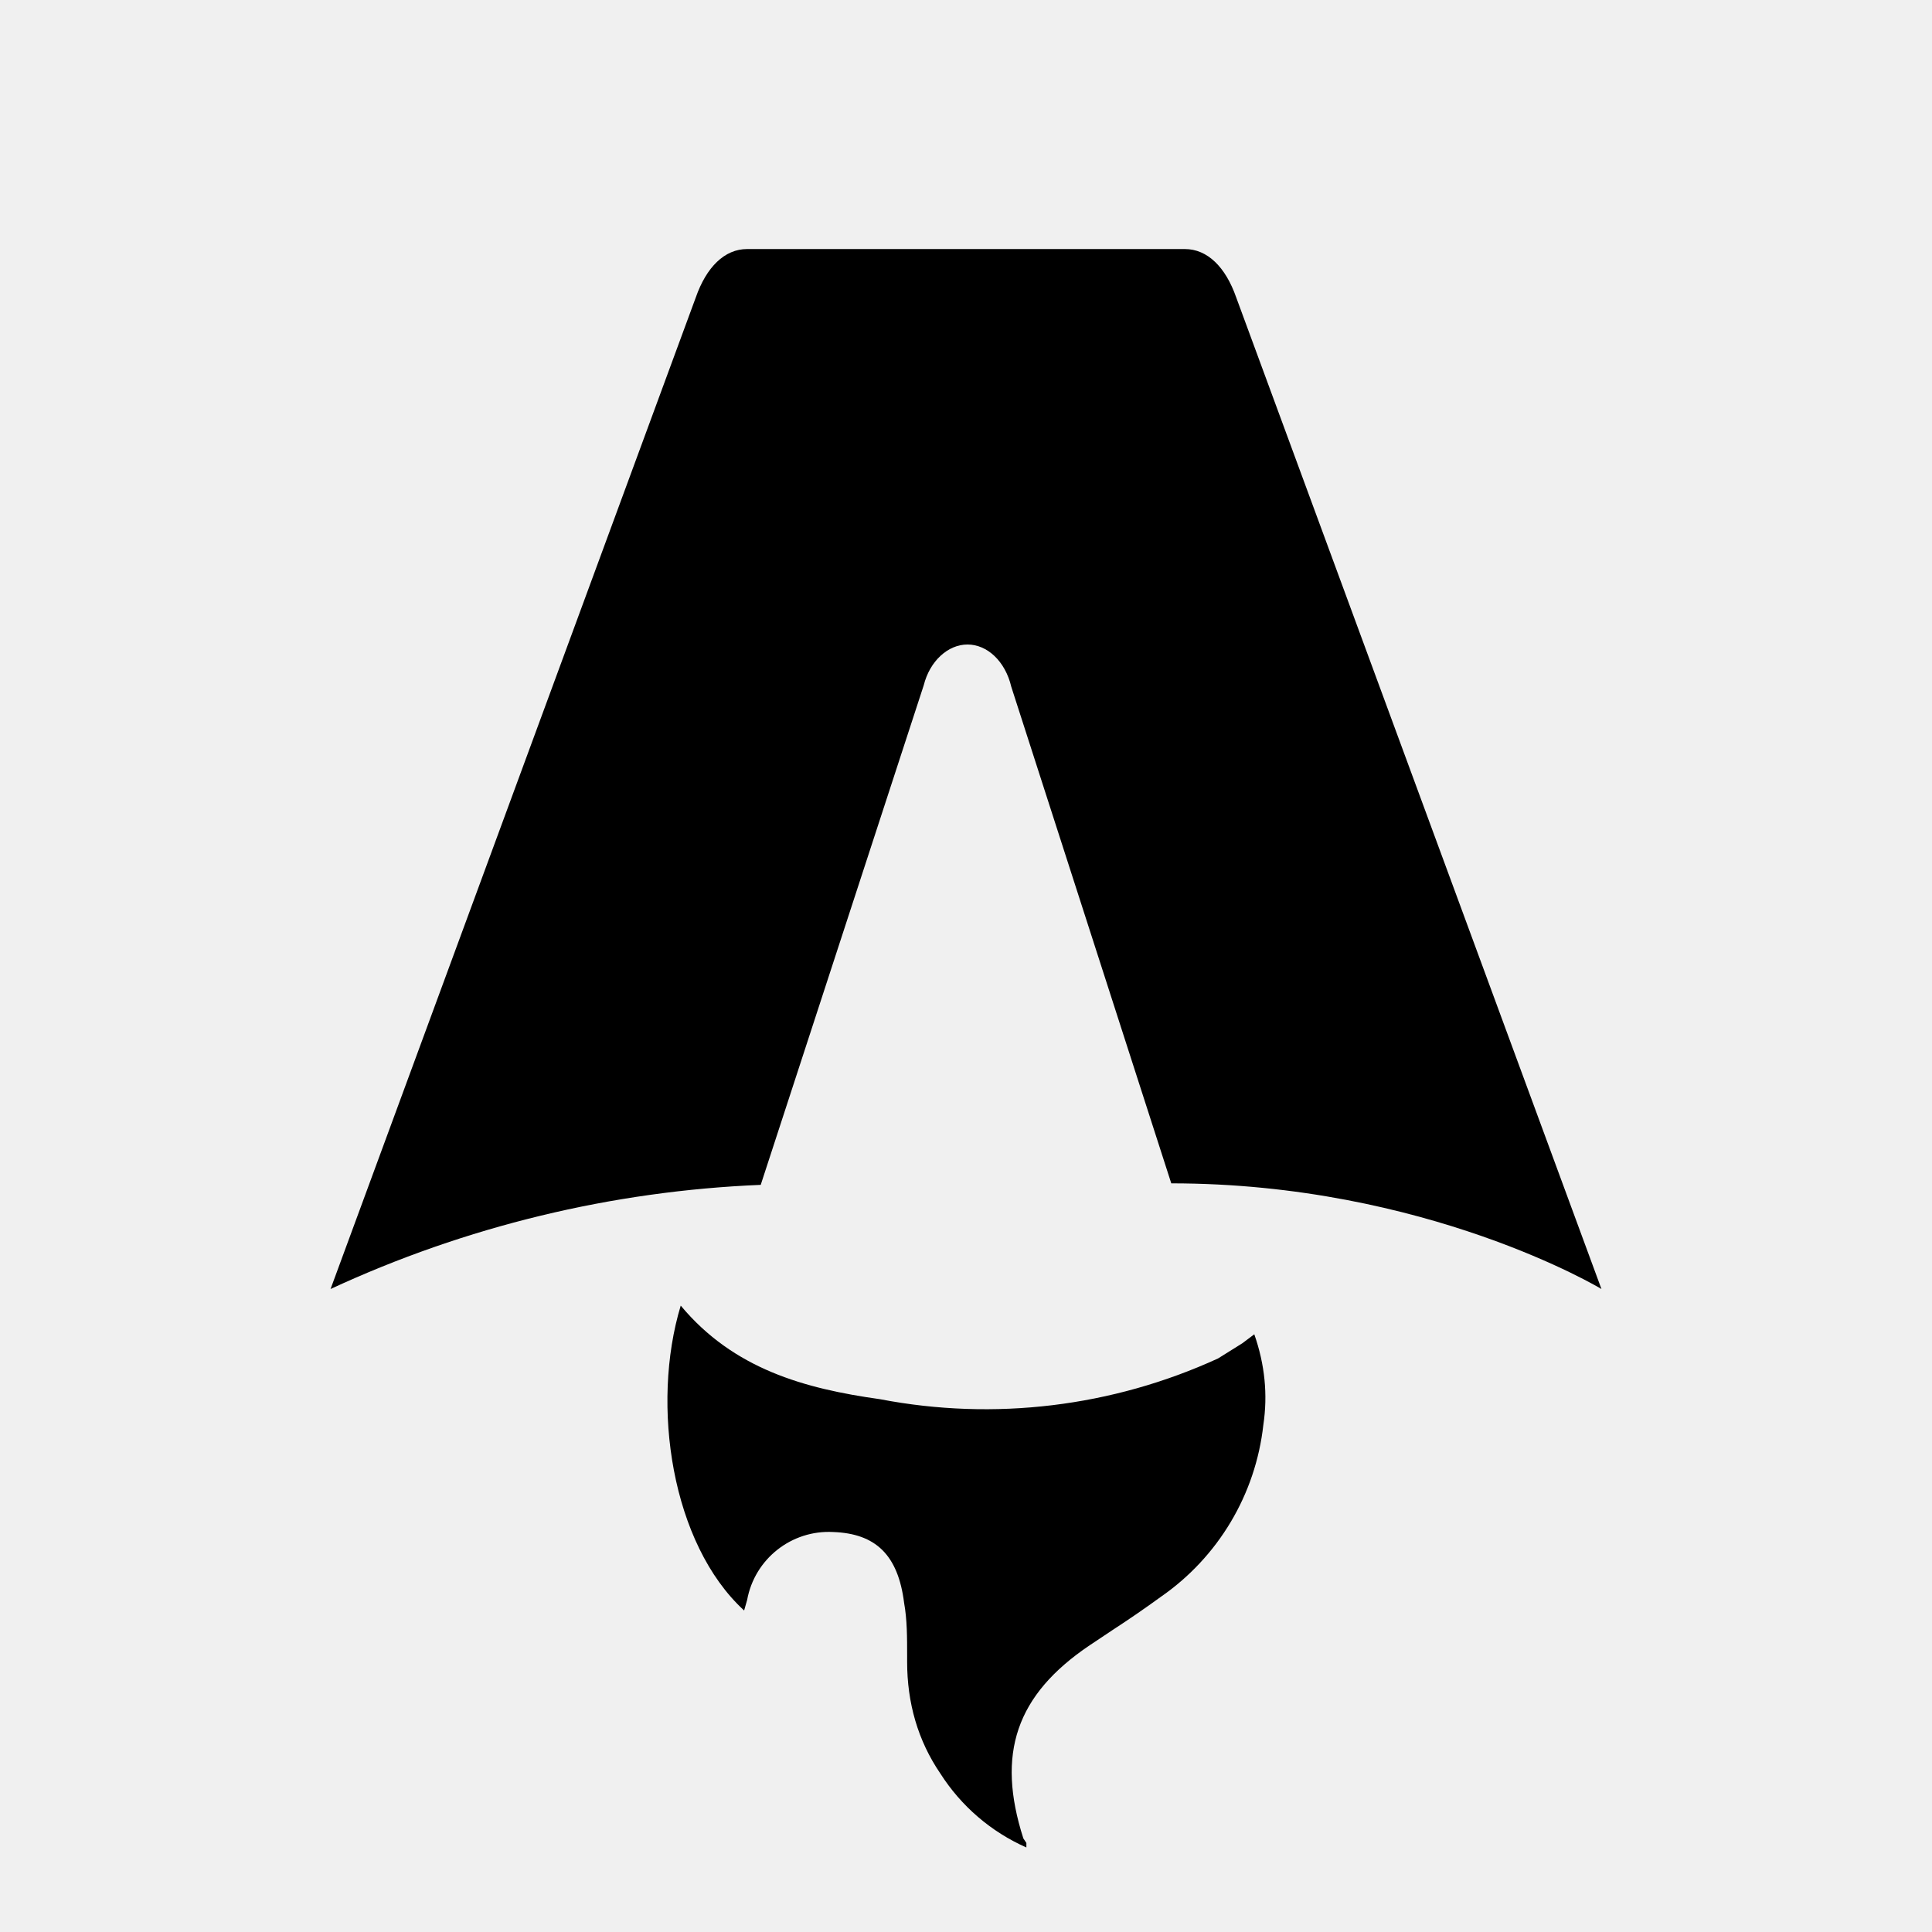
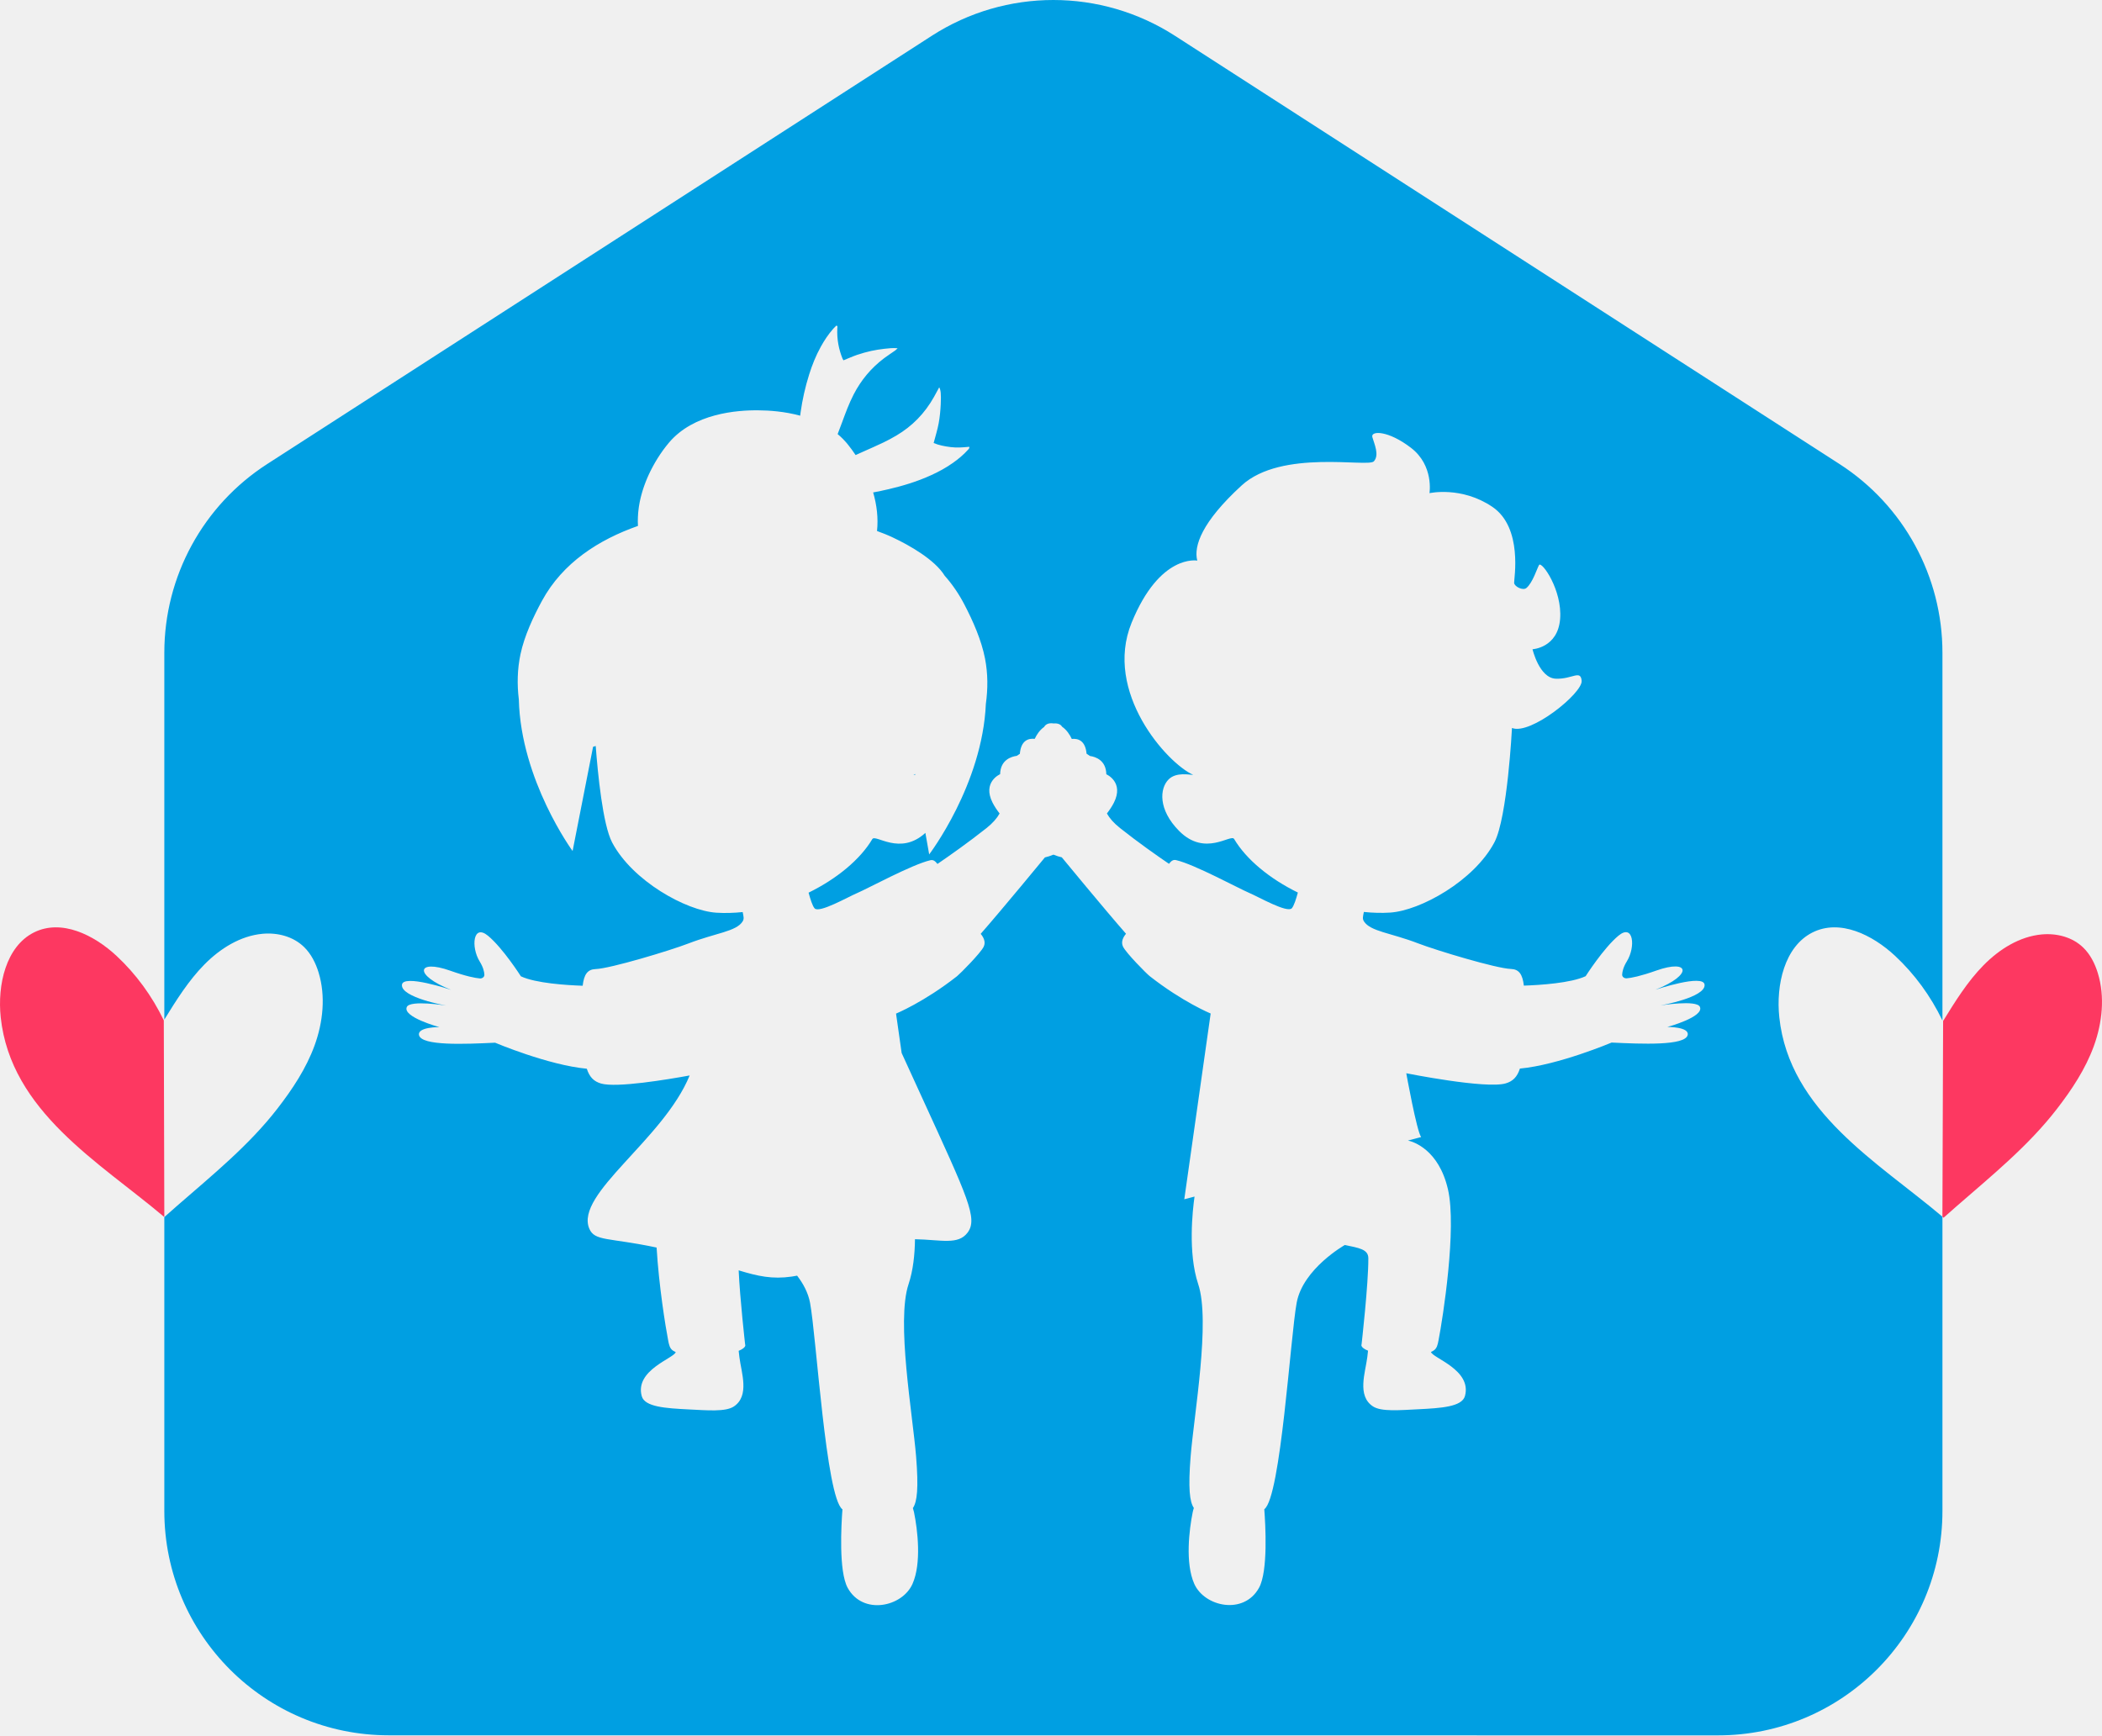
- <svg xmlns="http://www.w3.org/2000/svg" fill="none" viewBox="0 0 128 128">
-   <path d="M50.4 78.5a75.1 75.1 0 0 0-28.5 6.9l24.2-65.7c.7-2 1.9-3.2 3.4-3.2h29c1.5 0 2.7 1.2 3.4 3.2l24.2 65.7s-11.6-7-28.5-7L67 45.5c-.4-1.7-1.6-2.8-2.9-2.8-1.3 0-2.5 1.1-2.9 2.7L50.4 78.5Zm-1.1 28.2Zm-4.2-20.2c-2 6.6-.6 15.8 4.2 20.2a17.5 17.5 0 0 1 .2-.7 5.5 5.5 0 0 1 5.7-4.5c2.8.1 4.3 1.5 4.7 4.7.2 1.1.2 2.3.2 3.5v.4c0 2.7.7 5.2 2.2 7.4a13 13 0 0 0 5.7 4.9v-.3l-.2-.3c-1.8-5.6-.5-9.5 4.4-12.8l1.5-1a73 73 0 0 0 3.2-2.2 16 16 0 0 0 6.8-11.4c.3-2 .1-4-.6-6l-.8.6-1.6 1a37 37 0 0 1-22.4 2.7c-5-.7-9.7-2-13.2-6.2Z" />
-   <style>
-         path { fill: #000; }
-         @media (prefers-color-scheme: dark) {
-             path { fill: #FFF; }
-         }
+ <svg xmlns="http://www.w3.org/2000/svg" id="Capa_2" data-name="Capa 2" viewBox="0 0 723.63 597.5">
+   <defs>
+     <style>
+       .cls-1 {
+         fill: #009fe2;
+       }
+ 
+       .cls-2 {
+         fill: #fd3861;
+       }
    </style>
+   </defs>
+   <g id="Capa_1-2" data-name="Capa 1">
+     <g>
+       <path class="cls-2" d="M668.93,351.54c4.17-6.76,8.39-13.58,13.89-19.17,5.5-5.6,12.48-9.94,20.07-10.64,5.13-.47,10.57.89,14.33,4.58,2.39,2.34,3.98,5.48,4.98,8.76,2.48,8.1,1.53,17.09-1.37,25.07-2.9,7.98-7.63,15.08-12.75,21.71-9.83,12.73-22.46,22.96-34.49,33.45-1.51,1.32-3.01,2.64-4.5,3.97-.13-.11-.27-.23-.4-.34" />
+       <path class="cls-2" d="M56.57,419.05c-.13-.11-.27-.23-.4-.34C34.23,400.2,3.71,382.66.25,350.28c-1.19-11.17,1.79-24.4,11.43-29.23,9.44-4.73,20.65.81,28.45,8.08,6.68,6.23,12.22,13.8,16.26,22.19" />
+       <g>
+         <path class="cls-1" d="M315.06,266.5c-.2.1-.41.21-.6.29.16,0,.38,0,.64-.03l-.05-.26Z" />
+         <path class="cls-1" d="M668.45,418.71c-21.94-18.52-52.45-36.05-55.91-68.43-1.19-11.17,1.79-24.4,11.43-29.23,9.44-4.73,20.65.81,28.45,8.08,6.68,6.23,12.22,13.8,16.26,22.19,0,0,.01-.02.02-.03v-126.57c0-26.25-13.34-50.71-35.4-64.93L404.48,12.32c-25.48-16.42-58.22-16.43-83.7,0L91.97,159.78c-22.07,14.22-35.4,38.68-35.4,64.93v126.34c4.12-6.67,8.3-13.38,13.73-18.9,5.5-5.6,12.48-9.94,20.07-10.64,5.13-.47,10.57.89,14.33,4.58,2.39,2.34,3.98,5.48,4.98,8.76,2.48,8.1,1.53,17.09-1.37,25.07-2.9,7.98-7.63,15.08-12.75,21.71-9.83,12.73-22.46,22.96-34.49,33.45-1.51,1.32-3.01,2.64-4.5,3.97,0,0,0,0,0,0v101.18c0,42.66,34.59,77.24,77.25,77.25l457.63.02c42.67,0,77.25-34.59,77.25-77.25v-101.33c-.08-.07-.16-.14-.25-.2ZM571.69,346.17s12.37-2,13.51.49c1.59,3.48-11.2,6.93-11.2,6.93,0,0,7.6-.08,7,2.75-.8,3.78-15.88,3.11-26.19,2.62,0,0-18.24,7.72-31.57,8.96-.93,2.89-2.43,4.38-4.91,5.1-6.87,1.99-34.21-3.49-34.21-3.49,0,0,3.61,20.03,5.12,21.97l-4.5,1.18v.02c1.76.4,10.56,3.07,13.73,16.79,3.09,13.34-1.75,44.36-3.25,52.01-.28,1.42-.51,2.78-1.74,3.54-.24.15-.54.3-.85.45.45,2.08,14.17,6.13,11.69,15.18-1.03,3.73-8.31,4.16-16.09,4.55-6.45.32-12.74.89-15.6-1-5.53-3.65-2.6-11.64-1.93-16.92.09-.7.18-1.45.26-2.24-2.86-1.18-2.23-2.17-2.23-2.17,0,0,2.38-20.87,2.33-29.69-.02-3.09-3.26-3.52-8.09-4.54,0,0-14.4,8.11-16.58,19.88-2.18,11.77-5.47,66.84-11.12,71.08-.01,0-.02.01-.03.02.41,5.33,1.34,21.33-1.8,27.03-5.22,9.5-18.79,6.58-22.31-1.35-3.16-7.13-1.75-18.65-.53-24.67.1-.49.24-.97.39-1.45-1.45-2.15-1.99-6.75-1.1-17.81,1.18-14.5,6.87-46.49,2.59-59.29-3.6-10.77-1.89-25.65-1.25-30.11l-3.53.93,9.08-63.96s-9.63-3.95-21-12.88c-1.08-.84-8.12-7.95-9.18-10.16-.79-1.65.09-3.29,1.04-4.42-7.48-8.53-22.11-26.32-22.11-26.32-.86-.18-1.83-.5-2.87-.92-1.06.44-2.06.76-2.94.95,0,0-14.62,17.78-22.11,26.32.95,1.14,1.83,2.77,1.04,4.42-1.06,2.21-8.11,9.31-9.18,10.16-11.37,8.93-21,12.88-21,12.88l1.93,13.57c1.99,4.34,4.35,9.52,7.2,15.74,15.57,34.03,19.12,41.28,15.49,46.11-3.26,4.33-9.06,2.44-18.1,2.26-.06,5.12-.61,10.7-2.21,15.47-4.28,12.81,1.41,44.79,2.59,59.29.9,11.05.36,15.66-1.1,17.81.15.48.29.97.39,1.45,1.23,6.02,2.64,17.54-.53,24.67-3.52,7.93-17.09,10.86-22.31,1.35-3.13-5.7-2.21-21.7-1.8-27.03-.01,0-.02-.01-.03-.02-5.65-4.24-8.93-59.31-11.12-71.08-.65-3.48-2.36-6.64-4.46-9.36-.59.12-1.2.23-1.87.32-6.67.96-11.64-.13-18.25-2.15.45,9.93,2.23,25.54,2.23,25.54,0,0,.63.99-2.23,2.17.08.78.17,1.53.26,2.24.67,5.29,3.6,13.27-1.93,16.93-2.86,1.89-9.15,1.32-15.6,1-7.77-.39-15.06-.83-16.09-4.55-2.49-9.04,11.23-13.09,11.69-15.18-.32-.15-.61-.3-.85-.45-1.23-.76-1.46-2.12-1.74-3.54-.94-4.82-3.21-18.91-3.99-32.01-16.6-3.51-21.35-2.1-23.19-6.55-4.94-11.94,25.52-30.61,34.57-52.7-7.71,1.41-25.2,4.32-30.5,2.78-2.48-.72-3.97-2.21-4.91-5.1-13.33-1.24-31.57-8.96-31.57-8.96-10.31.49-25.39,1.16-26.19-2.62-.6-2.83,7-2.75,7-2.75,0,0-12.78-3.45-11.2-6.93,1.14-2.49,13.51-.49,13.51-.49,0,0-15.48-2.74-15.19-7.1.25-3.89,16.92,1.69,16.92,1.69-12.99-5.11-11.82-10.67-.34-6.61,5.59,1.98,8.65,2.54,10.22,2.68.88.07,1.61-.52,1.58-1.28-.04-.99-.37-2.54-1.61-4.55-3.1-5.05-2.27-13.1,2.86-8.86,5.14,4.25,11.32,13.96,11.32,13.96,5.1,2.39,15.74,3.06,21.27,3.25.45-3.87,1.64-5.64,4.45-5.74,5.08-.18,25.61-6.37,32-8.83,9.36-3.61,16.38-4.08,18.6-7.55.61-.96.32-1.75.03-3.25-3.04.32-6.07.41-9.05.22-10.42-.67-28.91-10.96-35.89-24.19-3.22-6.11-4.94-23.75-5.65-33.21-.31.09-.61.19-.91.27l-7.05,35.89s-17.83-24.34-18.51-52.19c-.63-5.21-.53-10.36.58-15.61,1.34-6.28,4.38-12.81,7.44-18.43,7.09-13,19.42-20.93,32.99-25.7-.02-.31-.02-.62-.03-.93,0-.2-.02-.4-.02-.6,0-.55.01-1.1.04-1.65.01-.22.03-.44.05-.66,0-.01,0-.02,0-.04,0-.04,0-.09,0-.13.02-.28.04-.57.07-.85.03-.26.06-.52.09-.77.04-.3.07-.6.11-.9.04-.27.09-.54.14-.82.05-.28.1-.57.15-.85.05-.28.12-.56.18-.84.06-.27.12-.55.19-.82.07-.28.14-.56.22-.84.07-.27.14-.53.22-.8.08-.29.17-.57.26-.85.08-.26.16-.52.25-.78.1-.28.19-.57.3-.85.09-.25.18-.51.28-.76.11-.28.22-.57.33-.85.1-.25.2-.49.3-.73.12-.28.24-.57.37-.85.11-.24.22-.48.33-.72.13-.28.26-.56.4-.84.11-.23.23-.46.35-.69.14-.28.29-.56.44-.84.12-.22.24-.44.36-.66.16-.28.31-.56.47-.84.12-.21.25-.42.37-.63.17-.28.34-.56.51-.84.12-.19.25-.38.37-.57.18-.28.37-.57.55-.85.11-.17.23-.33.34-.49.21-.3.41-.6.62-.89,0,0,0,0,0,0,0,0,0,0,0,0,.66-.9,1.34-1.78,2.04-2.61,8.49-10.1,23.42-11.27,30.91-11.16,3.58.02,8.86.37,14.29,1.84.05-.42.1-.83.16-1.25.6-4.24,1.55-8.55,2.93-12.94,1.01-3.2,2.26-6.39,4.01-9.55,1.2-2.17,2.57-4.26,4.28-6.19.33-.38.7-.72,1.03-1.06.6,0,.39.55.37.92-.18,3.92.55,7.33,1.8,10.44.07.18.19.34.32.57,1.56-.63,3.13-1.34,4.68-1.87,1.63-.55,3.25-1.01,4.85-1.36,1.54-.34,3.06-.56,4.56-.74,1.5-.17,3-.34,4.56-.18-.36.33-.58.58-.82.75-1.27.9-2.57,1.72-3.82,2.66-4.5,3.39-7.96,7.57-10.48,12.45-1.67,3.24-2.85,6.5-4.05,9.76-.48,1.31-1,2.62-1.49,3.94.07.05.13.11.2.16.53.44,1.03.92,1.53,1.41.06.06.13.12.19.19.08.08.16.17.24.26.47.49.92.99,1.35,1.53.94,1.16,1.83,2.39,2.68,3.66.82-.38,1.64-.75,2.47-1.11,2.36-1.05,4.72-2.08,7.08-3.21,1.51-.72,3.01-1.53,4.5-2.41,5.44-3.21,9.76-7.63,12.91-13.25.61-1.09,1.19-2.19,1.82-3.34.52.88.7,2.23.52,5.91-.1,2.1-.3,4.26-.7,6.45-.4,2.18-1.11,4.44-1.73,6.81,1.73.76,3.76,1.14,5.86,1.41,2.05.26,4.25.12,6.4-.11.13.48-.19.75-.41,1-1.58,1.76-3.35,3.22-5.21,4.54-2.45,1.73-4.96,3.08-7.51,4.24-4.93,2.25-9.79,3.68-14.63,4.82-1.79.42-3.56.79-5.33,1.12,1.27,4.36,1.8,8.88,1.33,13.28,1.89.68,3.74,1.42,5.55,2.28,5.64,2.66,14.39,7.62,17.74,13.11,2.69,3.01,4.97,6.42,6.8,9.94,2.96,5.68,5.87,12.27,7.09,18.57,1.02,5.27,1.01,10.42.29,15.62-1.21,27.84-19.51,51.83-19.51,51.83l-1.31-7.41c-8.73,8-17.18.3-18.27,2.14-4.18,7.04-12.26,13.7-21.94,18.44.55,2.05,1.34,4.61,2.08,5.41,1.59,1.74,11.47-3.93,14.66-5.28,3.61-1.53,18.85-9.83,25.16-11.29,1-.23,1.63.21,2.47,1.27,4.18-2.85,10.65-7.41,16.84-12.31,2.22-1.76,3.65-3.45,4.55-5.06-.96-1.24-1.79-2.49-2.41-3.71-3.63-7.16,2.59-9.82,2.59-9.82.1-4.97,3.9-6.07,5.75-6.32.35-.26.7-.5,1.04-.7.39-4.63,2.95-5.38,5.12-5.15.68-1.45,1.71-3.03,3.23-4.09.51-.9,1.5-1.48,3.31-1.21,1.52-.13,2.42.36,2.9,1.14,1.57,1.08,2.63,2.71,3.32,4.19,2.16-.22,4.68.54,5.09,5.08.38.23.77.5,1.16.79,1.89.27,5.54,1.42,5.64,6.3,0,0,6.22,2.66,2.59,9.82-.62,1.22-1.44,2.45-2.39,3.68.9,1.6,2.32,3.28,4.53,5.02,6.18,4.91,12.66,9.46,16.84,12.31.84-1.06,1.46-1.5,2.47-1.27,6.31,1.46,21.55,9.76,25.16,11.29,3.2,1.35,13.07,7.02,14.66,5.28.73-.8,1.53-3.36,2.08-5.41-9.68-4.74-17.76-11.39-21.94-18.43-1.12-1.89-9.95,6.25-18.9-2.74-7.36-7.39-6.74-14.72-3.65-17.79,2.64-2.63,7.24-1.53,8.45-1.57-8.98-3.99-30.93-28.49-21.2-52.36,9.73-23.87,22.61-21.4,22.61-21.4-1.29-5,1.56-13.31,15.29-25.89,13.73-12.57,43.48-6.11,45.49-8.28s.12-6.1-.51-8.35c-.63-2.25,5.42-2.38,13.33,3.71,7.91,6.09,6.34,15.59,6.34,15.59,0,0,10.99-2.49,21.63,4.7,10.65,7.19,7.43,24.92,7.51,26.19.08,1.26,3.03,2.77,4.23,1.76,2.17-1.81,3.64-6.68,4.34-7.9.88-1.53,8.07,8.62,7.26,18.58-.81,9.96-9.5,10.41-9.5,10.41,0,0,2.33,9.91,8,10.14,5.66.23,8.57-3.22,8.92.73.36,4.2-17.62,18.79-23.99,16.24,0,0-1.56,30.86-6.05,39.37-6.98,13.23-25.47,23.51-35.89,24.19-2.98.19-6.01.1-9.05-.22-.28,1.5-.58,2.3.03,3.25,2.23,3.48,9.25,3.95,18.6,7.55,6.39,2.46,26.92,8.65,32,8.83,2.81.1,4,1.87,4.45,5.74,5.52-.19,16.16-.86,21.27-3.25,0,0,6.18-9.71,11.32-13.96,5.14-4.25,5.97,3.81,2.86,8.86-1.24,2.01-1.56,3.56-1.61,4.55-.03.76.7,1.35,1.58,1.28,1.57-.13,4.63-.7,10.22-2.68,11.47-4.06,12.64,1.5-.34,6.61,0,0,16.67-5.58,16.92-1.69.28,4.37-15.19,7.1-15.19,7.1Z" />
+       </g>
+     </g>
+   </g>
</svg>
